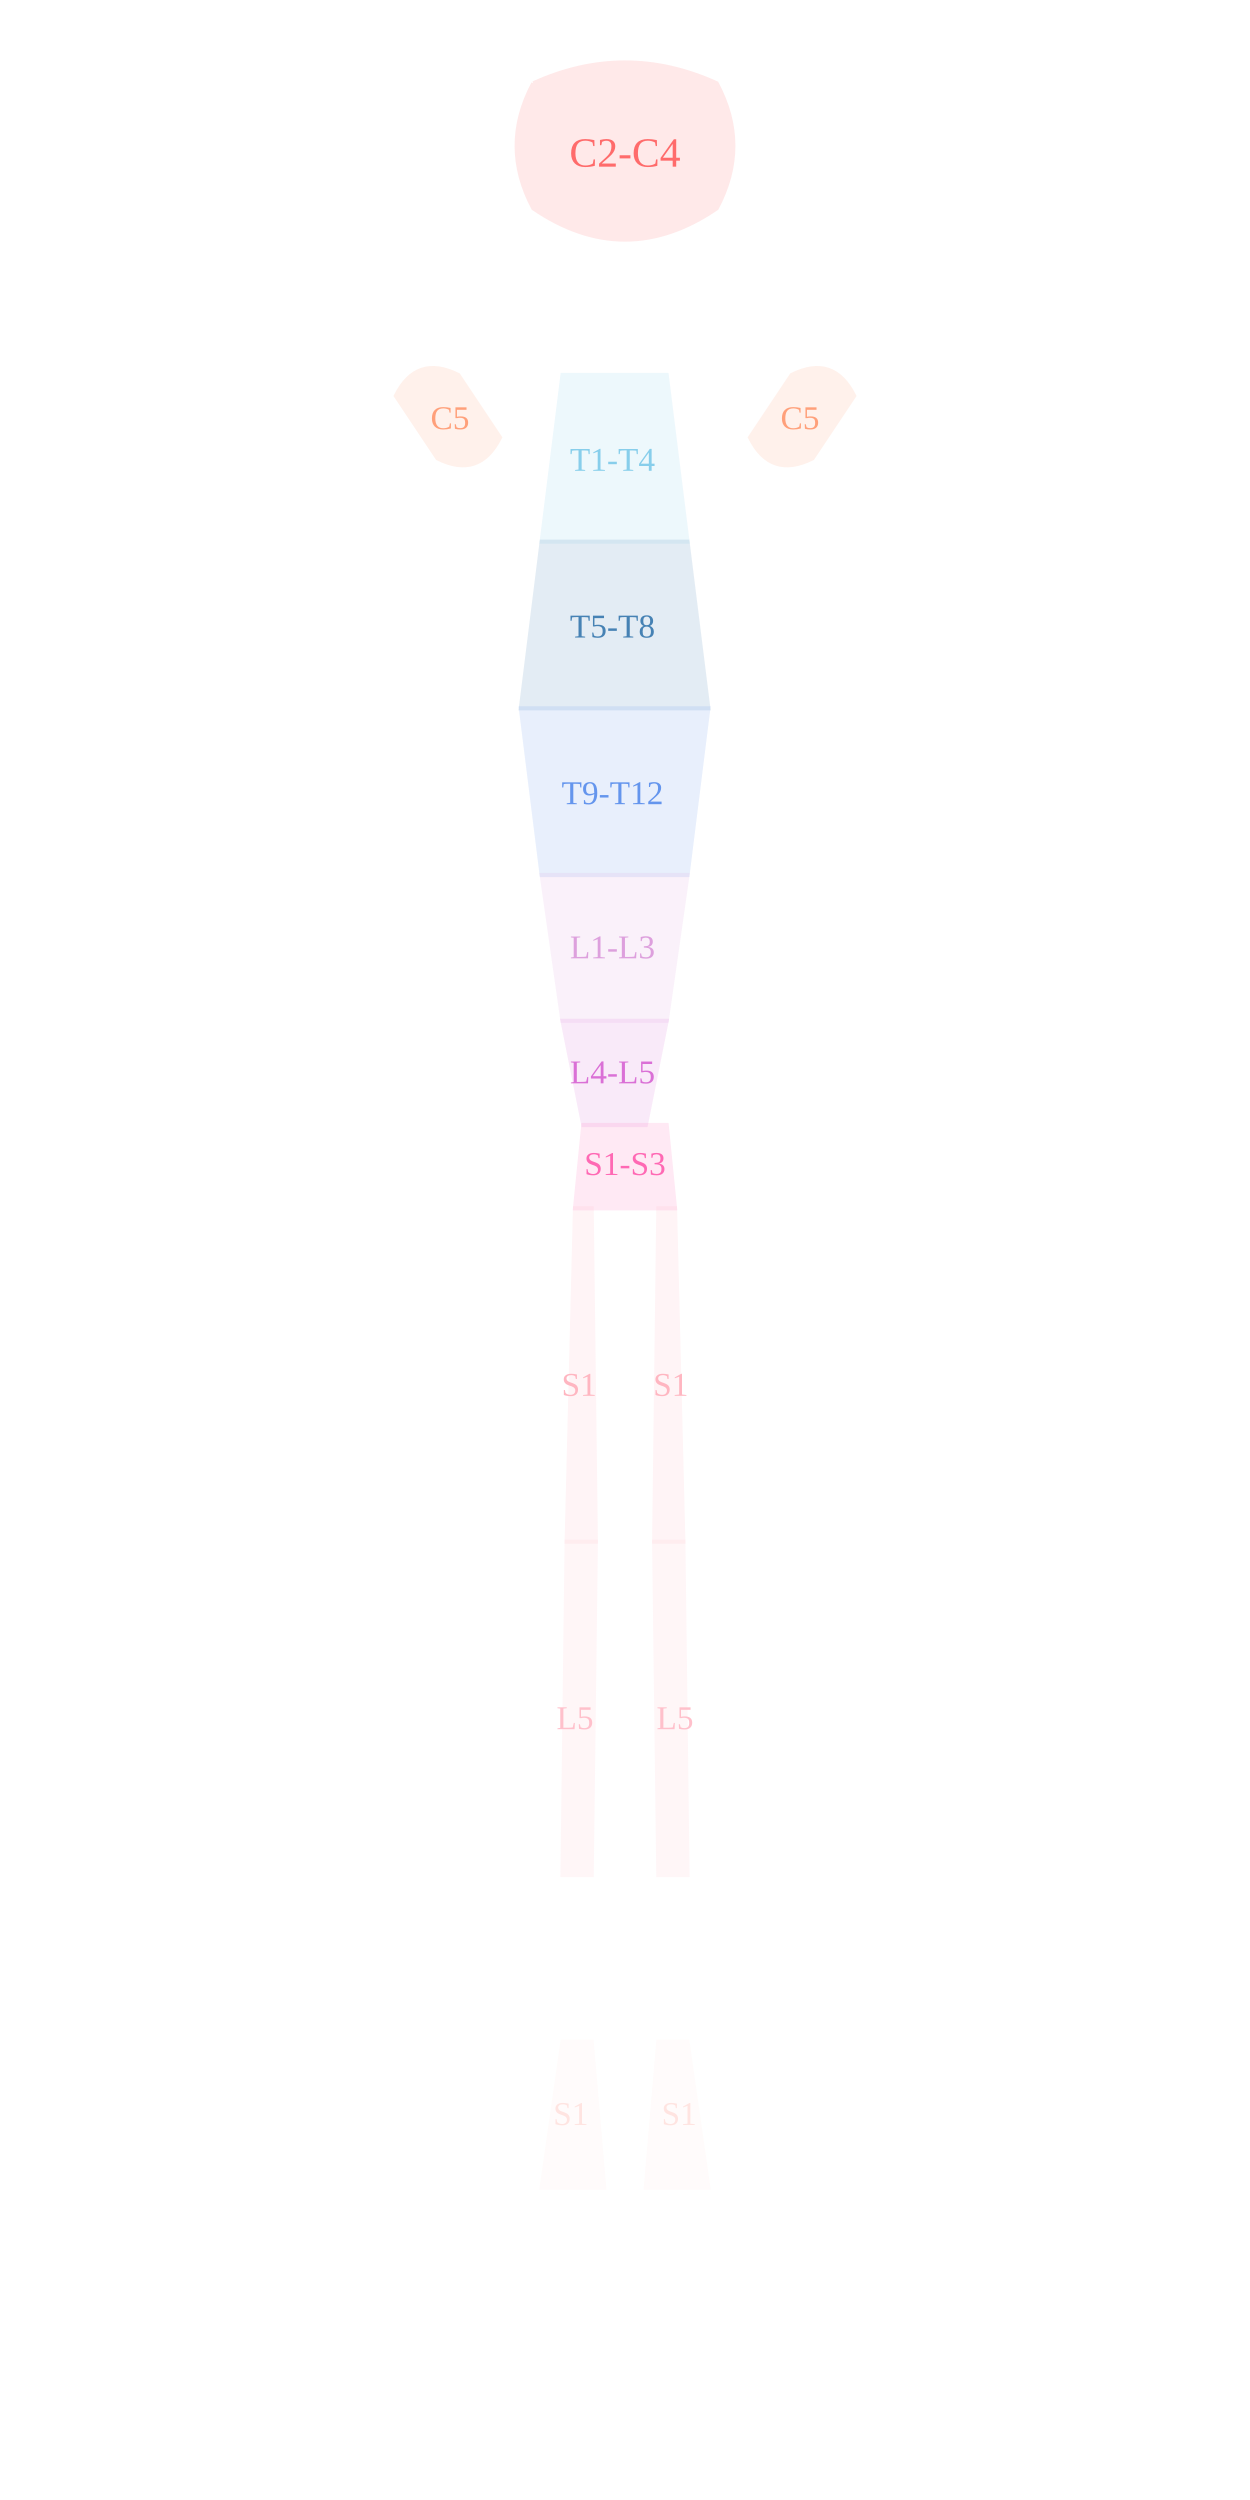
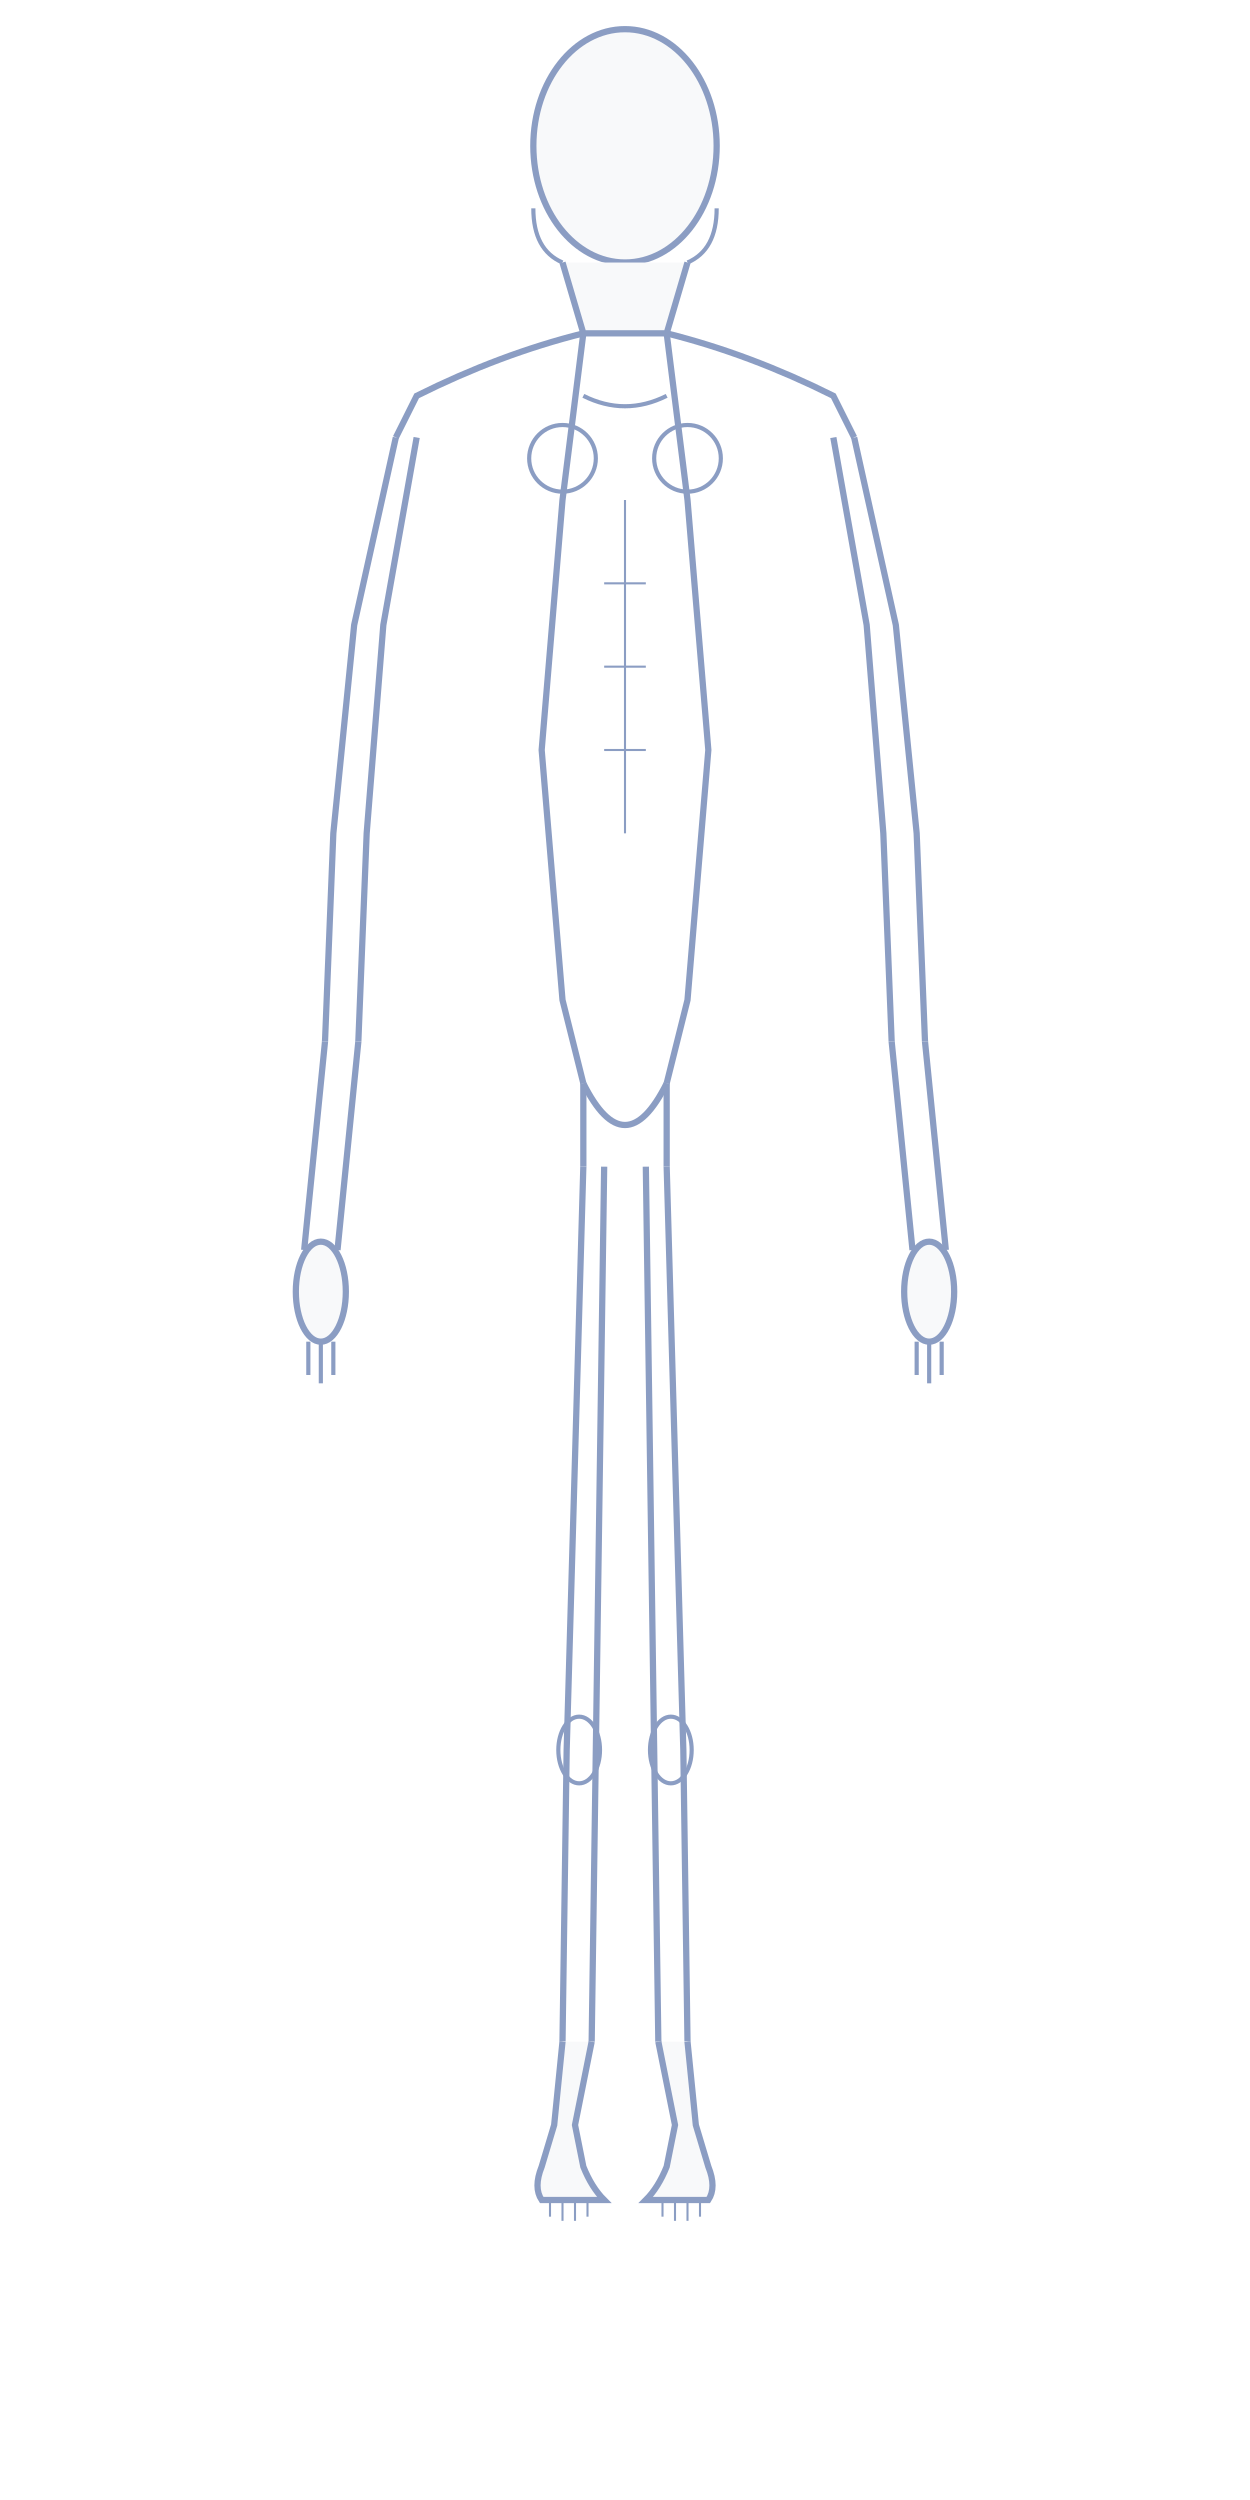
<svg xmlns="http://www.w3.org/2000/svg" viewBox="0 0 300 600" fill="none">
-   <path d="M 128 20 Q 150 10 172 20 Q 180 35 172 50 Q 150 65 128 50 Q 120 35 128 20" stroke="#FF6B6B" stroke-width="1" fill="#FF6B6B" opacity="0.15" />
-   <text x="150" y="40" font-size="10" fill="#FF6B6B" text-anchor="middle">C2-C4</text>
-   <path d="M 95 95 Q 100 85 110 90 L 120 105 Q 115 115 105 110 Z" stroke="#FFA07A" stroke-width="1" fill="#FFA07A" opacity="0.15" />
-   <text x="108" y="103" font-size="8" fill="#FFA07A" text-anchor="middle">C5</text>
-   <path d="M 205 95 Q 200 85 190 90 L 180 105 Q 185 115 195 110 Z" stroke="#FFA07A" stroke-width="1" fill="#FFA07A" opacity="0.15" />
-   <text x="192" y="103" font-size="8" fill="#FFA07A" text-anchor="middle">C5</text>
-   <path d="M 135 90 L 130 130 L 165 130 L 160 90 Z" stroke="#87CEEB" stroke-width="1" fill="#87CEEB" opacity="0.15" />
-   <text x="147" y="113" font-size="8" fill="#87CEEB" text-anchor="middle">T1-T4</text>
-   <path d="M 130 130 L 125 170 L 170 170 L 165 130 Z" stroke="#4682B4" stroke-width="1" fill="#4682B4" opacity="0.15" />
-   <text x="147" y="153" font-size="8" fill="#4682B4" text-anchor="middle">T5-T8</text>
-   <path d="M 125 170 L 130 210 L 165 210 L 170 170 Z" stroke="#6495ED" stroke-width="1" fill="#6495ED" opacity="0.15" />
-   <text x="147" y="193" font-size="8" fill="#6495ED" text-anchor="middle">T9-T12</text>
-   <path d="M 130 210 L 135 245 L 160 245 L 165 210 Z" stroke="#DDA0DD" stroke-width="1" fill="#DDA0DD" opacity="0.15" />
-   <text x="147" y="230" font-size="8" fill="#DDA0DD" text-anchor="middle">L1-L3</text>
-   <path d="M 135 245 L 140 270 L 155 270 L 160 245 Z" stroke="#DA70D6" stroke-width="1" fill="#DA70D6" opacity="0.15" />
-   <text x="147" y="260" font-size="8" fill="#DA70D6" text-anchor="middle">L4-L5</text>
-   <path d="M 140 270 L 138 290 L 162 290 L 160 270 Z" stroke="#FF69B4" stroke-width="1" fill="#FF69B4" opacity="0.15" />
-   <text x="150" y="282" font-size="8" fill="#FF69B4" text-anchor="middle">S1-S3</text>
-   <path d="M 138 290 L 136 370 L 143 370 L 142 290 Z" stroke="#FFB6C1" stroke-width="1" fill="#FFB6C1" opacity="0.15" />
-   <text x="139" y="335" font-size="8" fill="#FFB6C1" text-anchor="middle">S1</text>
-   <path d="M 162 290 L 164 370 L 157 370 L 158 290 Z" stroke="#FFB6C1" stroke-width="1" fill="#FFB6C1" opacity="0.15" />
-   <text x="161" y="335" font-size="8" fill="#FFB6C1" text-anchor="middle">S1</text>
-   <path d="M 136 370 L 135 450 L 142 450 L 143 370 Z" stroke="#FFC0CB" stroke-width="1" fill="#FFC0CB" opacity="0.15" />
-   <text x="138" y="415" font-size="8" fill="#FFC0CB" text-anchor="middle">L5</text>
-   <path d="M 164 370 L 165 450 L 158 450 L 157 370 Z" stroke="#FFC0CB" stroke-width="1" fill="#FFC0CB" opacity="0.15" />
-   <text x="162" y="415" font-size="8" fill="#FFC0CB" text-anchor="middle">L5</text>
-   <path d="M 135 490 L 130 525 L 145 525 L 142 490 Z" stroke="#FFE4E1" stroke-width="1" fill="#FFE4E1" opacity="0.15" />
-   <text x="137" y="510" font-size="8" fill="#FFE4E1" text-anchor="middle">S1</text>
-   <path d="M 165 490 L 170 525 L 155 525 L 158 490 Z" stroke="#FFE4E1" stroke-width="1" fill="#FFE4E1" opacity="0.15" />
-   <text x="163" y="510" font-size="8" fill="#FFE4E1" text-anchor="middle">S1</text>
+   <ellipse cx="150" cy="35" rx="22" ry="28" stroke="#8B9DC3" stroke-width="1.5" fill="#F8F9FA" />
+   <path d="M 128 50 Q 128 60 135 63" stroke="#8B9DC3" stroke-width="1" fill="none" />
+   <path d="M 172 50 Q 172 60 165 63" stroke="#8B9DC3" stroke-width="1" fill="none" />
+   <path d="M 135 63 L 140 80 L 160 80 L 165 63" stroke="#8B9DC3" stroke-width="1.5" fill="#F8F9FA" />
+   <path d="M 140 80 Q 120 85 100 95 L 95 105" stroke="#8B9DC3" stroke-width="1.5" fill="none" />
+   <path d="M 160 80 Q 180 85 200 95 L 205 105" stroke="#8B9DC3" stroke-width="1.5" fill="none" />
+   <path d="M 140 80 L 135 120 L 130 180 L 135 240 L 140 260" stroke="#8B9DC3" stroke-width="1.5" fill="none" />
+   <path d="M 160 80 L 165 120 L 170 180 L 165 240 L 160 260" stroke="#8B9DC3" stroke-width="1.5" fill="none" />
+   <ellipse cx="135" cy="110" rx="8" ry="8" stroke="#8B9DC3" stroke-width="1" fill="none" />
+   <ellipse cx="165" cy="110" rx="8" ry="8" stroke="#8B9DC3" stroke-width="1" fill="none" />
+   <path d="M 140 95 Q 150 100 160 95" stroke="#8B9DC3" stroke-width="1" fill="none" />
+   <line x1="145" y1="140" x2="155" y2="140" stroke="#8B9DC3" stroke-width="0.5" />
+   <line x1="145" y1="160" x2="155" y2="160" stroke="#8B9DC3" stroke-width="0.5" />
+   <line x1="145" y1="180" x2="155" y2="180" stroke="#8B9DC3" stroke-width="0.5" />
+   <line x1="150" y1="120" x2="150" y2="200" stroke="#8B9DC3" stroke-width="0.5" />
+   <path d="M 140 260 Q 145 270 150 270 Q 155 270 160 260" stroke="#8B9DC3" stroke-width="1.5" fill="none" />
+   <line x1="140" y1="260" x2="140" y2="280" stroke="#8B9DC3" stroke-width="1.5" />
+   <line x1="160" y1="260" x2="160" y2="280" stroke="#8B9DC3" stroke-width="1.5" />
+   <path d="M 95 105 L 85 150 L 80 200 L 78 250" stroke="#8B9DC3" stroke-width="1.5" fill="none" />
+   <path d="M 100 105 L 92 150 L 88 200 L 86 250" stroke="#8B9DC3" stroke-width="1.5" fill="none" />
+   <path d="M 78 250 L 75 280 L 73 300" stroke="#8B9DC3" stroke-width="1.5" fill="none" />
+   <path d="M 86 250 L 83 280 L 81 300" stroke="#8B9DC3" stroke-width="1.5" fill="none" />
+   <ellipse cx="77" cy="310" rx="6" ry="12" stroke="#8B9DC3" stroke-width="1.5" fill="#F8F9FA" />
+   <line x1="74" y1="322" x2="74" y2="330" stroke="#8B9DC3" stroke-width="1" />
+   <line x1="77" y1="322" x2="77" y2="332" stroke="#8B9DC3" stroke-width="1" />
+   <line x1="80" y1="322" x2="80" y2="330" stroke="#8B9DC3" stroke-width="1" />
+   <path d="M 205 105 L 215 150 L 220 200 L 222 250" stroke="#8B9DC3" stroke-width="1.5" fill="none" />
+   <path d="M 200 105 L 208 150 L 212 200 L 214 250" stroke="#8B9DC3" stroke-width="1.5" fill="none" />
+   <path d="M 222 250 L 225 280 L 227 300" stroke="#8B9DC3" stroke-width="1.5" fill="none" />
+   <path d="M 214 250 L 217 280 L 219 300" stroke="#8B9DC3" stroke-width="1.5" fill="none" />
+   <ellipse cx="223" cy="310" rx="6" ry="12" stroke="#8B9DC3" stroke-width="1.5" fill="#F8F9FA" />
+   <line x1="220" y1="322" x2="220" y2="330" stroke="#8B9DC3" stroke-width="1" />
+   <line x1="223" y1="322" x2="223" y2="332" stroke="#8B9DC3" stroke-width="1" />
+   <line x1="226" y1="322" x2="226" y2="330" stroke="#8B9DC3" stroke-width="1" />
+   <path d="M 140 280 L 138 350 L 136 420 L 135 490" stroke="#8B9DC3" stroke-width="1.5" fill="none" />
+   <path d="M 145 280 L 144 350 L 143 420 L 142 490" stroke="#8B9DC3" stroke-width="1.5" fill="none" />
+   <ellipse cx="139" cy="420" rx="5" ry="8" stroke="#8B9DC3" stroke-width="1" fill="none" />
+   <path d="M 135 490 L 133 510 L 130 520 Q 128 525 130 528 L 145 528 Q 142 525 140 520 L 138 510 L 142 490" stroke="#8B9DC3" stroke-width="1.5" fill="#F8F9FA" />
+   <line x1="132" y1="528" x2="132" y2="532" stroke="#8B9DC3" stroke-width="0.5" />
+   <line x1="135" y1="528" x2="135" y2="533" stroke="#8B9DC3" stroke-width="0.5" />
+   <line x1="138" y1="528" x2="138" y2="533" stroke="#8B9DC3" stroke-width="0.5" />
+   <line x1="141" y1="528" x2="141" y2="532" stroke="#8B9DC3" stroke-width="0.5" />
+   <path d="M 160 280 L 162 350 L 164 420 L 165 490" stroke="#8B9DC3" stroke-width="1.5" fill="none" />
+   <path d="M 155 280 L 156 350 L 157 420 L 158 490" stroke="#8B9DC3" stroke-width="1.5" fill="none" />
+   <ellipse cx="161" cy="420" rx="5" ry="8" stroke="#8B9DC3" stroke-width="1" fill="none" />
+   <path d="M 165 490 L 167 510 L 170 520 Q 172 525 170 528 L 155 528 Q 158 525 160 520 L 162 510 L 158 490" stroke="#8B9DC3" stroke-width="1.5" fill="#F8F9FA" />
+   <line x1="168" y1="528" x2="168" y2="532" stroke="#8B9DC3" stroke-width="0.5" />
+   <line x1="165" y1="528" x2="165" y2="533" stroke="#8B9DC3" stroke-width="0.5" />
+   <line x1="162" y1="528" x2="162" y2="533" stroke="#8B9DC3" stroke-width="0.5" />
+   <line x1="159" y1="528" x2="159" y2="532" stroke="#8B9DC3" stroke-width="0.5" />
</svg>
